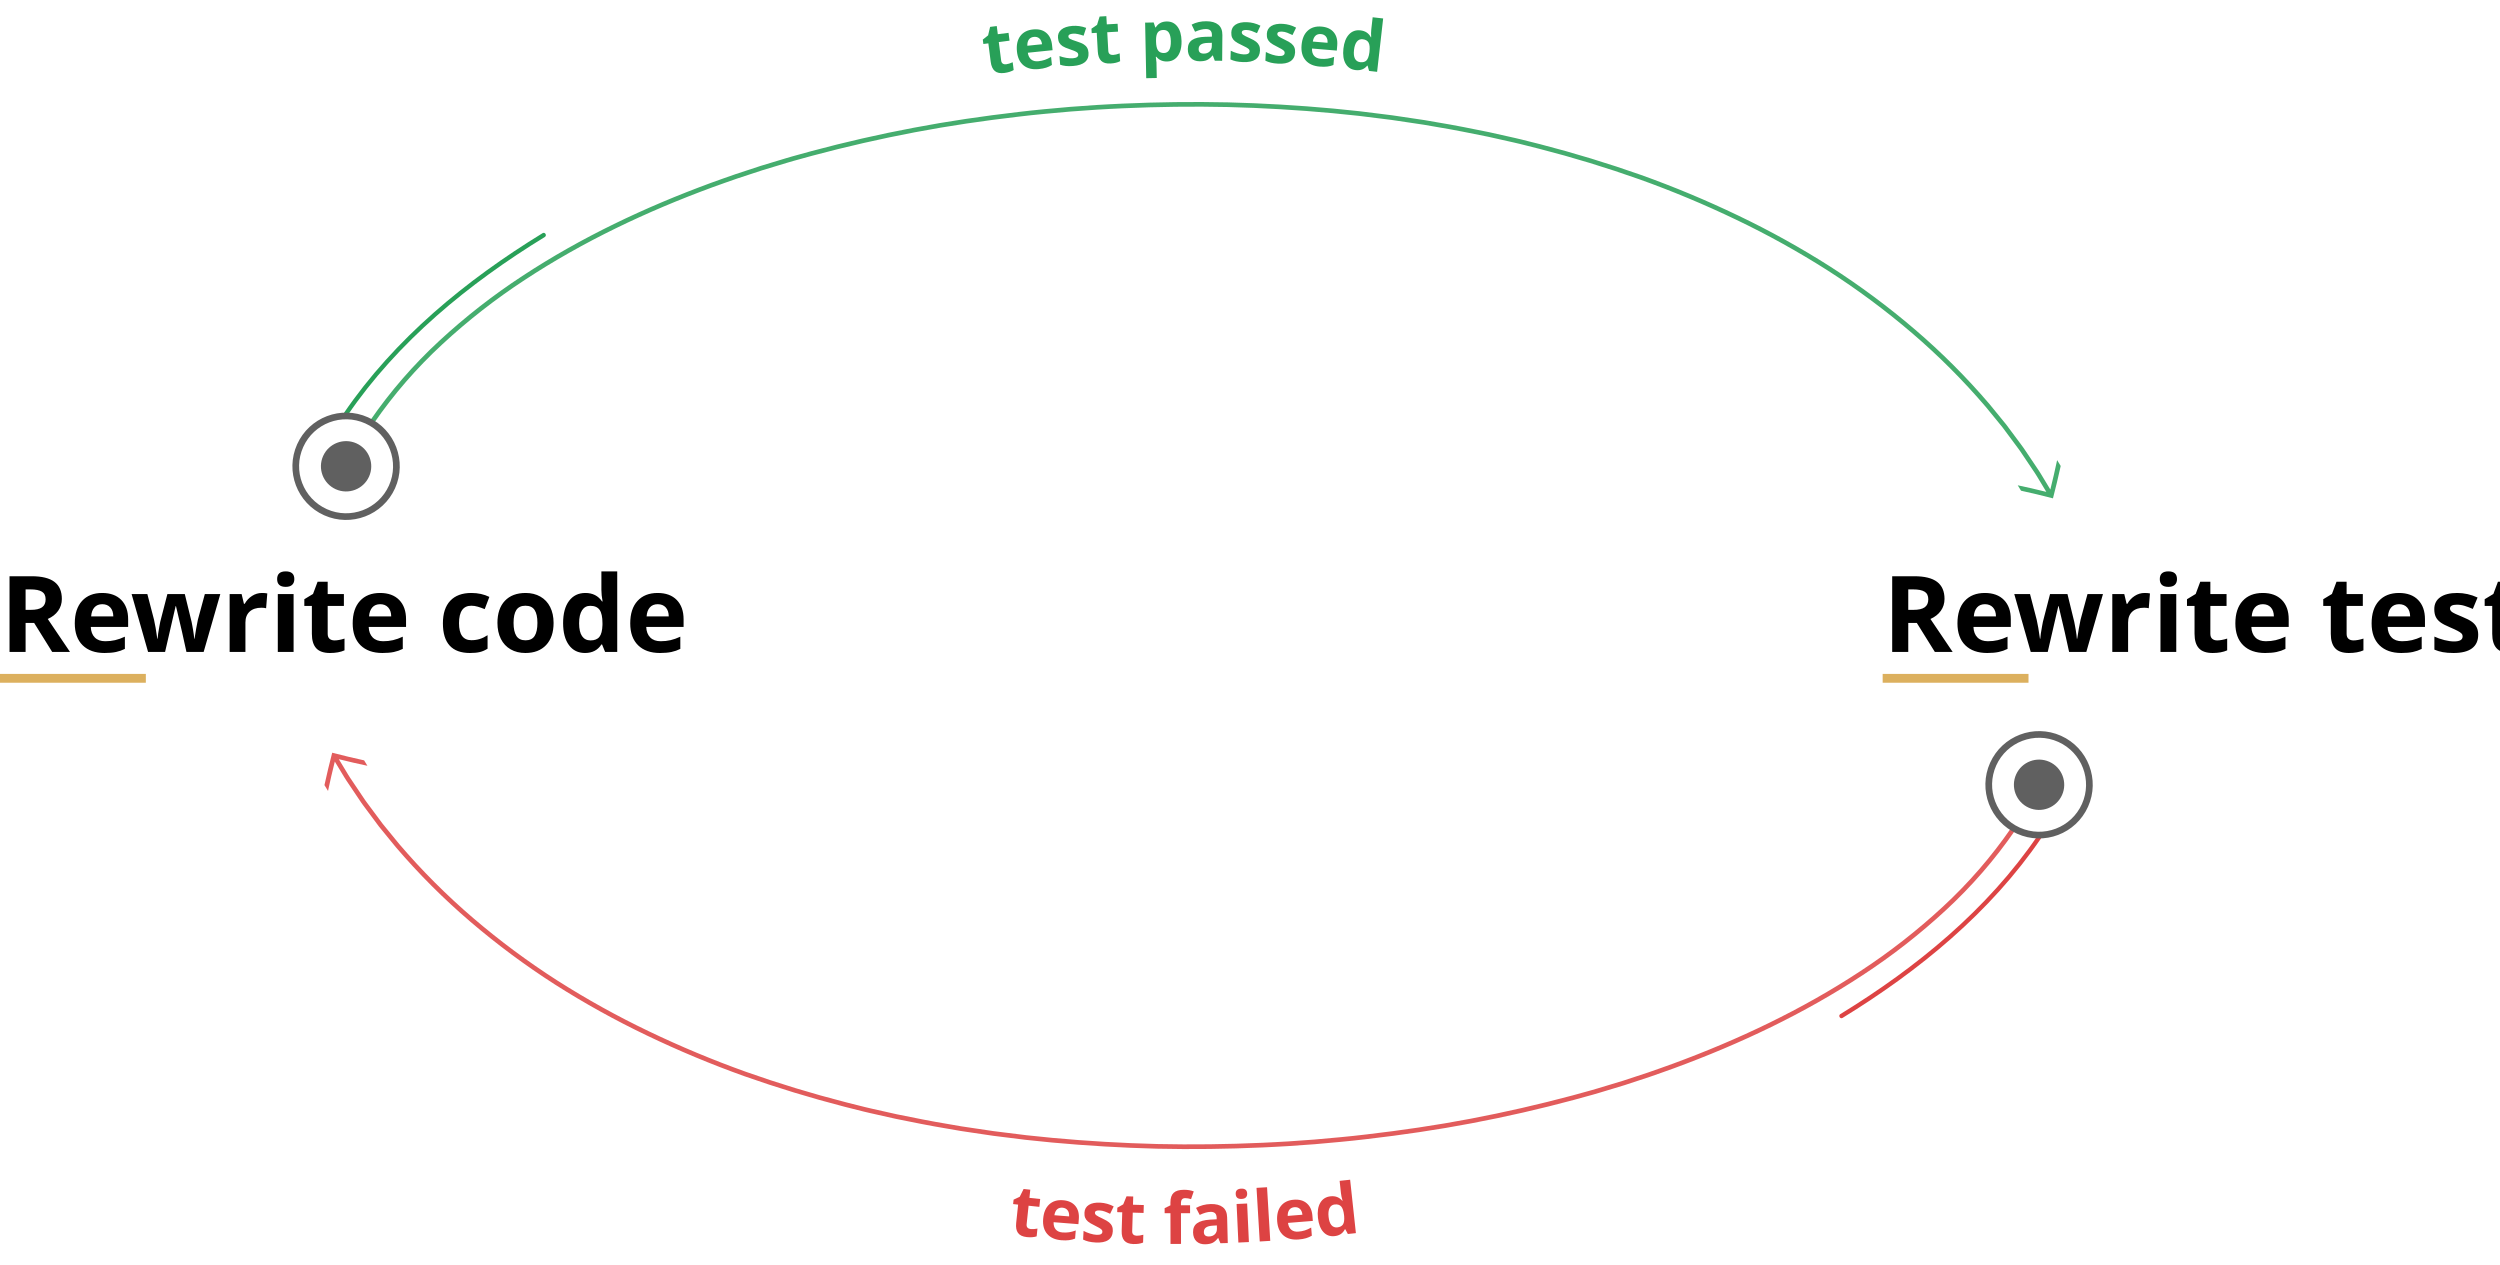
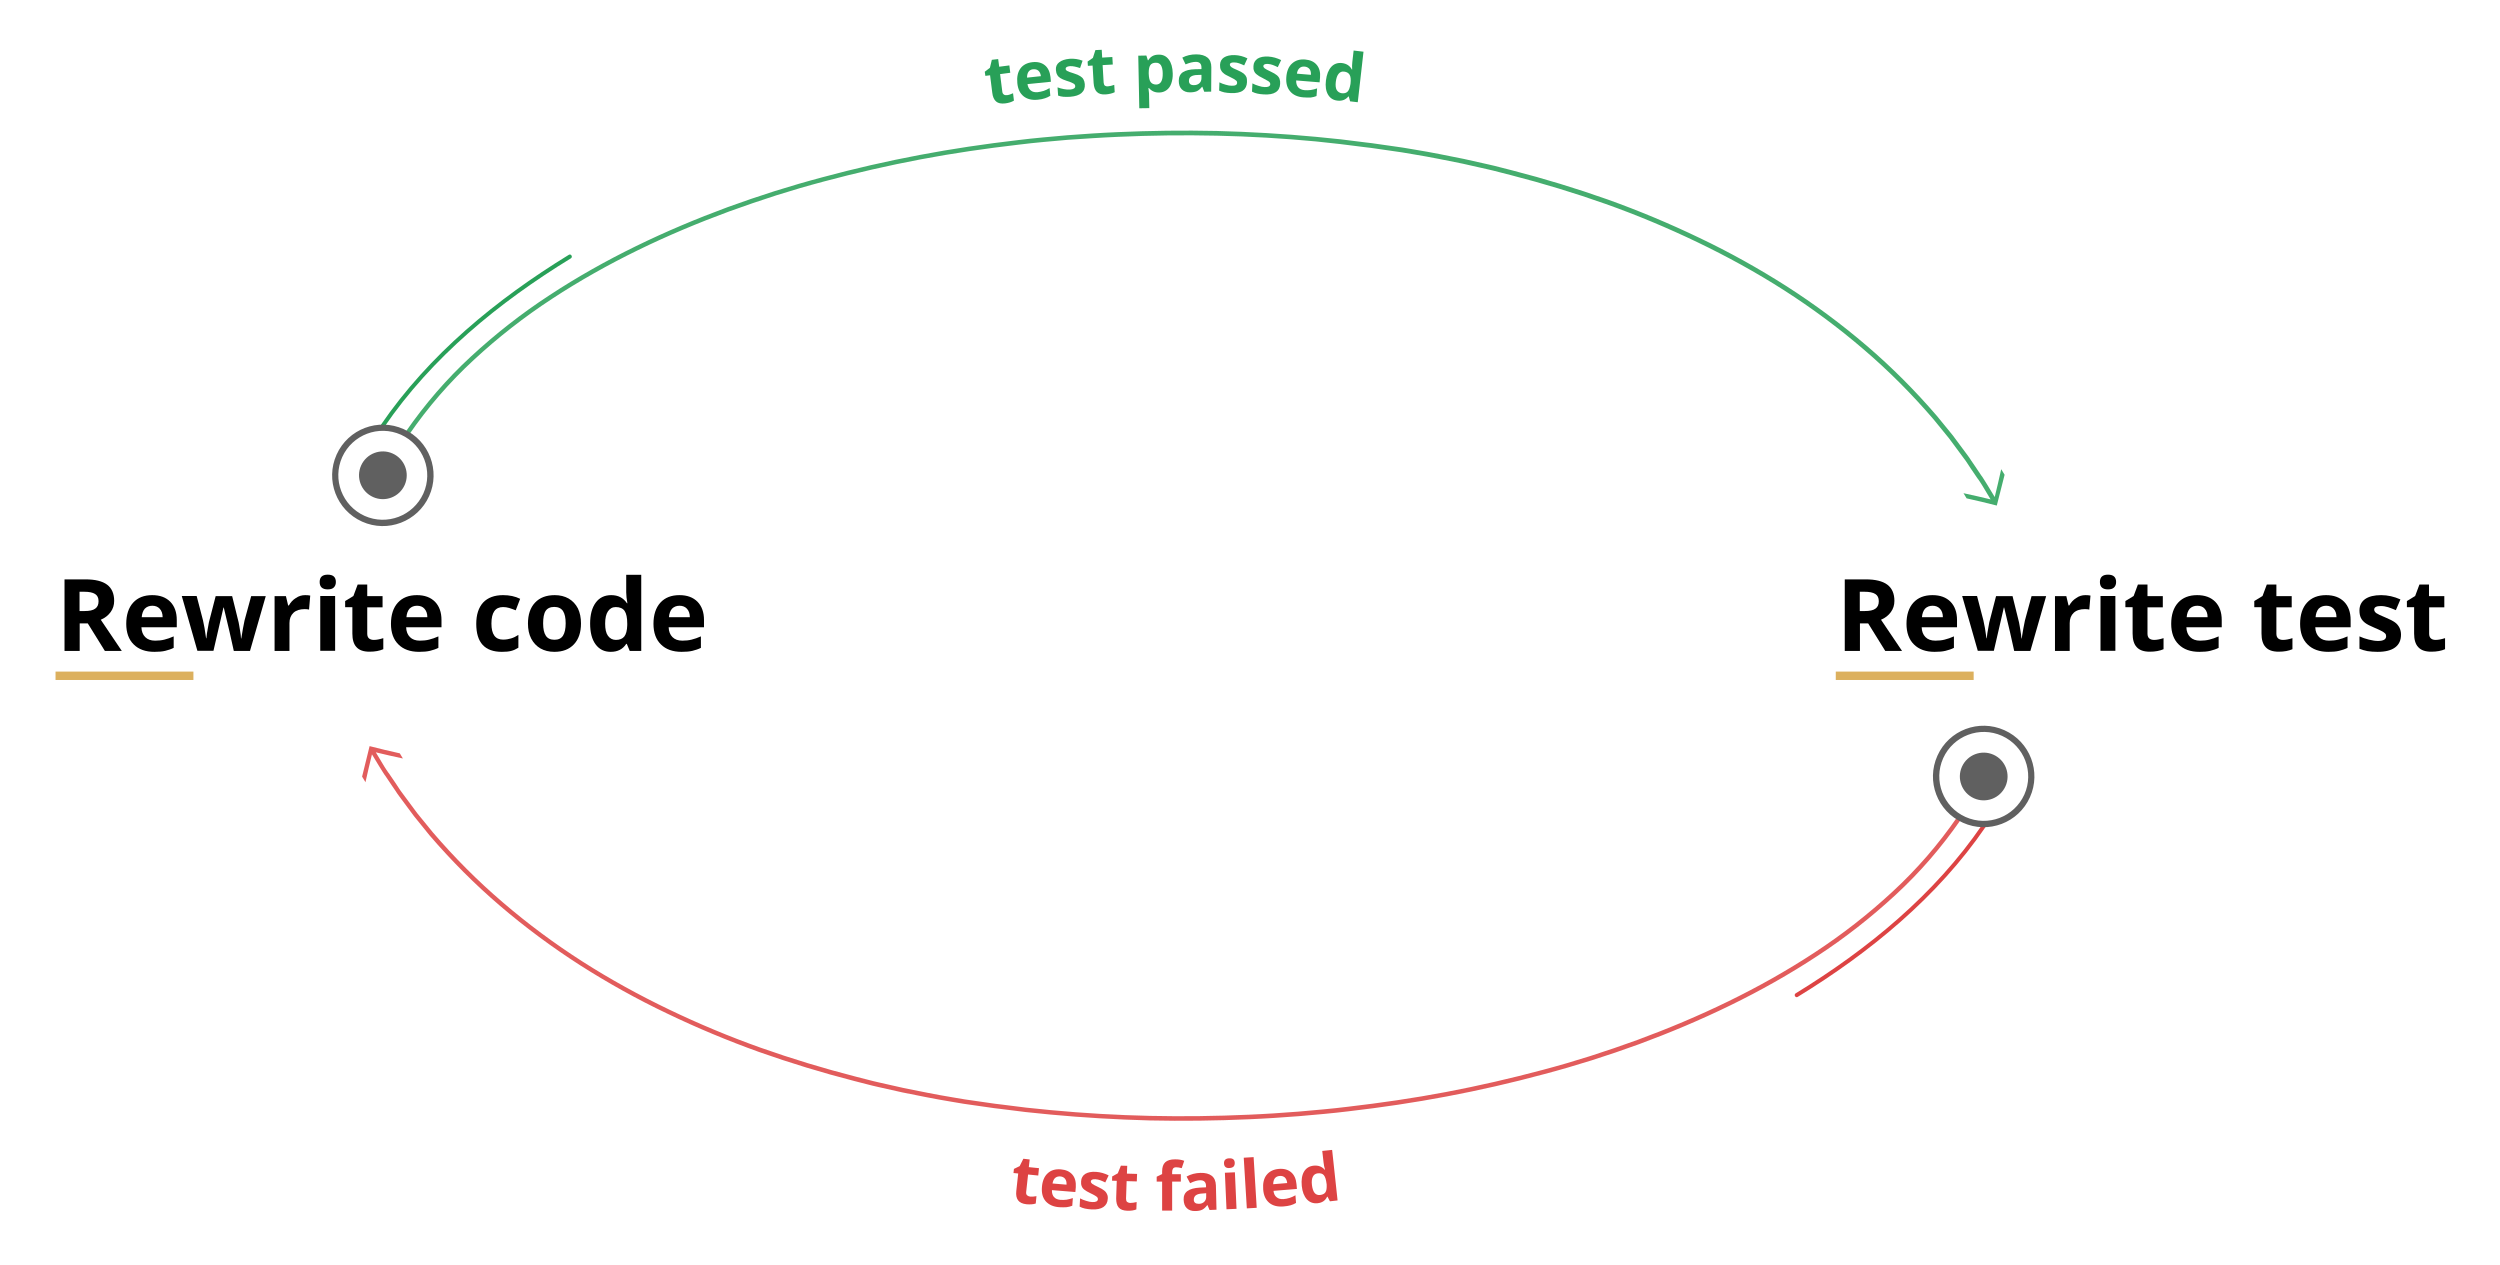
- <svg xmlns="http://www.w3.org/2000/svg" id="Слой_1" data-name="Слой 1" viewBox="0 0 1697.062 858.458">
-   <defs>
-     <style>.cls-1{font-size:72px;font-family:OpenSans-SemiBold, Open Sans;}.cls-1,.cls-8,.cls-9{font-weight:700;}.cls-2{fill:#dcb05e;}.cls-3{fill:#e25c5c;}.cls-4,.cls-9{fill:#dd4343;}.cls-5{fill:#606060;}.cls-6{fill:#45ad6e;}.cls-7,.cls-8{fill:#28a058;}.cls-8,.cls-9{font-size:48px;font-family:OpenSans-Bold, Open Sans;}</style>
-   </defs>
-   <text class="cls-1" transform="translate(1278 442.5679)">Rewrite test</text>
-   <rect class="cls-2" x="1278" y="457.463" width="99" height="6" />
-   <text class="cls-1" transform="translate(0 442.5679)">Rewrite code</text>
-   <rect class="cls-2" y="457.463" width="99" height="6" />
-   <path class="cls-3" d="M369.5,641.5q10.992,2.854,21.669,5.181c.75,1.227,1.47,2.473,2.245,3.685-6.406-1.335-12.849-2.843-19.407-4.474l5.108,8.454c.869,1.398,1.662,2.844,2.594,4.202l1.378,2.049.172.256,4.919,7.318,2.478,3.687c.825,1.229,1.636,2.469,2.543,3.641l10.603,14.259,11.249,13.757A456.25,456.25,0,0,0,465.257,753.742a517.06,517.06,0,0,0,57.053,42.366,586.959,586.959,0,0,0,62.181,34.498,688.844,688.844,0,0,0,65.648,27.424q33.549,11.904,68.082,20.755l8.632,2.172c2.88.712,5.746,1.486,8.649,2.102l17.371,3.9c11.634,2.349,23.264,4.732,34.981,6.648l8.772,1.52,8.806,1.312,8.806,1.311,4.404.648,4.417.553,17.671,2.197,17.716,1.808q35.464,3.282,71.097,4.173c23.741.544,47.497.206,71.218-.839,5.928-.319,11.862-.54,17.784-.939l17.765-1.262c11.826-1.045,23.657-2.061,35.444-3.498,23.583-2.748,47.096-6.168,70.421-10.618q34.987-6.653,69.415-15.863l8.582-2.367c2.857-.8,5.731-1.543,8.563-2.432l17.041-5.151,16.909-5.565c5.622-1.897,11.183-3.969,16.778-5.944,44.516-16.375,87.704-36.783,127.332-62.86a424.655,424.655,0,0,0,55.961-43.678A321.356,321.356,0,0,0,1509.187,692.61l2.627,1.78a324.52,324.52,0,0,1-46.892,54.042,427.803,427.803,0,0,1-56.379,44.007c-39.885,26.245-83.284,46.746-127.987,63.191-5.617,1.984-11.202,4.064-16.847,5.968l-16.976,5.587-17.106,5.171c-2.842.892-5.726,1.638-8.594,2.441l-8.613,2.375q-34.51,9.285-69.655,15.917c-23.402,4.464-46.989,7.895-70.646,10.652-11.823,1.441-23.691,2.461-35.553,3.509l-17.819,1.266c-5.941.4-11.893.622-17.839.942-23.794,1.048-47.622,1.387-71.436.841q-35.718-.908-71.321-4.186L840.375,904.3l-17.73-2.205-4.432-.555-4.419-.651L804.958,899.575l-8.836-1.317-8.803-1.525c-11.757-1.923-23.43-4.313-35.106-6.672L734.778,886.148c-2.914-.619-5.791-1.395-8.682-2.11l-8.665-2.18q-34.605-8.936-68.36-20.84a692.026,692.026,0,0,1-65.955-27.553,590.124,590.124,0,0,1-62.516-34.685A520.228,520.228,0,0,1,463.191,756.15a459.423,459.423,0,0,1-50.558-50.582l-11.332-13.86L390.616,677.342c-.914-1.18-1.731-2.43-2.563-3.668l-2.497-3.715-4.957-7.374-.174-.258-1.388-2.065c-.938-1.369-1.738-2.826-2.614-4.234l-5.148-8.52c-1.62,6.509-3.186,13.18-4.604,19.953-.837-1.309-1.618-2.653-2.43-3.978Q366.708,652.23,369.5,641.5Z" transform="translate(-144 -130.5366)" />
-   <path class="cls-4" d="M1527.205,697.743c-34.26,50.283-82.423,89.617-133.941,121.183-1.644,1.007-.138,3.603,1.514,2.59,51.972-31.844,100.461-71.542,135.018-122.259,1.09-1.6-1.508-3.102-2.59-1.514Z" transform="translate(-144 -130.5366)" />
-   <path class="cls-5" d="M1543.08,630.015a36.433,36.433,0,1,1-48.153,18.33A36.474,36.474,0,0,1,1543.08,630.015Zm-27.966,62.344a31.896,31.896,0,1,0-16.048-42.157A31.933,31.933,0,0,0,1515.114,692.359Z" transform="translate(-144 -130.5366)" />
-   <circle class="cls-5" cx="1528.169" cy="663.257" r="17.082" transform="translate(153.5511 1655.569) rotate(-65.84)" />
-   <path class="cls-6" d="M1537.6,468.827q-10.992-2.854-21.669-5.181c-.75-1.227-1.47-2.473-2.245-3.685,6.406,1.335,12.849,2.843,19.407,4.474l-5.108-8.454c-.869-1.398-1.662-2.844-2.594-4.202l-1.378-2.049-.172-.256-4.919-7.318-2.478-3.687c-.825-1.229-1.636-2.469-2.543-3.641l-10.603-14.259-11.249-13.757a456.25,456.25,0,0,0-50.206-50.227,517.05,517.05,0,0,0-57.053-42.366,586.959,586.959,0,0,0-62.181-34.498,688.846,688.846,0,0,0-65.648-27.424q-33.549-11.904-68.082-20.755l-8.632-2.172c-2.88-.712-5.746-1.486-8.649-2.102l-17.371-3.9c-11.634-2.349-23.264-4.732-34.981-6.648l-8.772-1.52-8.806-1.312-8.806-1.311-4.404-.648-4.417-.553-17.671-2.197-17.716-1.808q-35.464-3.282-71.097-4.173c-23.741-.544-47.497-.206-71.218.839-5.928.319-11.862.54-17.784.939l-17.765,1.262c-11.826,1.045-23.657,2.061-35.444,3.498-23.583,2.748-47.096,6.168-70.421,10.618q-34.987,6.653-69.415,15.863l-8.582,2.367c-2.857.8-5.731,1.543-8.563,2.432l-17.041,5.151-16.909,5.565c-5.622,1.897-11.183,3.969-16.778,5.944-44.516,16.375-87.704,36.783-127.332,62.86a424.638,424.638,0,0,0-55.961,43.678,321.355,321.355,0,0,0-46.43,53.502l-2.627-1.78a324.511,324.511,0,0,1,46.892-54.042,427.802,427.802,0,0,1,56.379-44.007c39.885-26.245,83.284-46.746,127.987-63.191,5.618-1.984,11.202-4.064,16.847-5.968l16.976-5.587,17.106-5.171c2.842-.892,5.726-1.638,8.594-2.441l8.613-2.375q34.51-9.285,69.655-15.917c23.402-4.464,46.989-7.895,70.646-10.652,11.823-1.441,23.691-2.461,35.553-3.509l17.819-1.266c5.941-.4,11.893-.622,17.839-.942,23.794-1.048,47.622-1.387,71.436-.841q35.718.908,71.321,4.186l17.773,1.814,17.73,2.205,4.432.555,4.419.651,8.836,1.315,8.836,1.317,8.803,1.525c11.757,1.923,23.43,4.313,35.106,6.672l17.436,3.914c2.914.619,5.791,1.395,8.682,2.11l8.665,2.18q34.604,8.936,68.36,20.84a692.02,692.02,0,0,1,65.955,27.553,590.123,590.123,0,0,1,62.516,34.685,520.231,520.231,0,0,1,57.409,42.631,459.428,459.428,0,0,1,50.558,50.582l11.332,13.86,10.684,14.367c.914,1.18,1.731,2.43,2.563,3.668l2.497,3.715,4.957,7.374.174.258,1.388,2.065c.938,1.369,1.738,2.826,2.614,4.234l5.148,8.52c1.62-6.509,3.186-13.18,4.604-19.953.837,1.309,1.618,2.653,2.43,3.978Q1540.392,458.097,1537.6,468.827Z" transform="translate(-144 -130.5366)" />
-   <path class="cls-7" d="M379.896,412.584c34.26-50.283,82.423-89.617,133.941-121.183,1.644-1.007.138-3.603-1.514-2.59-51.972,31.844-100.461,71.542-135.018,122.259-1.09,1.6,1.508,3.102,2.59,1.514Z" transform="translate(-144 -130.5366)" />
-   <path class="cls-5" d="M364.02,480.312a36.433,36.433,0,1,1,48.153-18.33A36.474,36.474,0,0,1,364.02,480.312Zm27.966-62.344a31.896,31.896,0,1,0,16.048,42.157A31.933,31.933,0,0,0,391.987,417.968Z" transform="translate(-144 -130.5366)" />
-   <circle class="cls-5" cx="378.932" cy="447.07" r="17.082" transform="translate(-328.0694 479.2939) rotate(-65.84)" />
-   <text class="cls-8" transform="translate(669.0596 50.68164) rotate(-7.24697)">t</text>
-   <text class="cls-8" transform="matrix(0.99474, -0.10242, 0.10242, 0.99474, 689.5146, 48.0332)">e</text>
-   <text class="cls-8" transform="translate(717.541 45.17383) rotate(-4.43971)">s</text>
-   <text class="cls-8" transform="matrix(0.99842, -0.05613, 0.05613, 0.99842, 741.1426, 43.35596)">t</text>
-   <text class="cls-8" transform="translate(761.8379 42.2251) rotate(-2.3076)"> </text>
-   <text class="cls-8" transform="matrix(0.9998, -0.01987, 0.01987, 0.9998, 774.1123, 41.63721)">p</text>
-   <text class="cls-8" transform="translate(804.2422 41.04395) rotate(0.48802)">a</text>
-   <text class="cls-8" transform="matrix(0.99942, 0.03403, -0.03403, 0.99942, 833.0293, 41.31836)">s</text>
-   <text class="cls-8" transform="translate(856.7012 42.12207) rotate(3.2864)">s</text>
-   <text class="cls-8" transform="matrix(0.99654, 0.08317, -0.08317, 0.99654, 880.3047, 43.44434)">e</text>
-   <text class="cls-8" transform="matrix(0.99362, 0.1128, -0.1128, 0.99362, 908.3242, 45.76172)">d</text>
-   <text class="cls-9" transform="matrix(0.99442, 0.10551, -0.10551, 0.99442, 684.4297, 837.9678)">t</text>
-   <text class="cls-9" transform="matrix(0.99683, 0.07956, -0.07956, 0.99683, 704.9394, 840.1953)">e</text>
-   <text class="cls-9" transform="matrix(0.99861, 0.05264, -0.05264, 0.99861, 732.9854, 842.4043)">s</text>
-   <text class="cls-9" transform="translate(756.6484 843.6357) rotate(1.71964)">t</text>
-   <text class="cls-9" transform="translate(777.333 844.2227) rotate(0.76885)"> </text>
-   <text class="cls-9" transform="translate(789.6602 844.4126) rotate(-0.10695)">f</text>
-   <text class="cls-9" transform="translate(808.0586 844.4394) rotate(-1.43288)">a</text>
-   <text class="cls-9" transform="translate(836.8926 843.6445) rotate(-2.63429)">i</text>
-   <text class="cls-9" transform="translate(851.3945 842.978) rotate(-3.4316)">l</text>
-   <text class="cls-9" transform="translate(865.8721 842.1812) rotate(-4.59507)">e</text>
-   <text class="cls-9" transform="translate(893.9141 839.9434) rotate(-6.16788)">d</text>
+ <svg xmlns="http://www.w3.org/2000/svg" version="1.1" id="Слой_1" x="0px" y="0px" viewBox="0 0 1697.1 858.5" style="enable-background:new 0 0 1697.1 858.5;" xml:space="preserve">
+   <style type="text/css">
+ 	.st0{enable-background:new    ;}
+ 	.st1{fill:#DCB05E;}
+ 	.st2{fill:#E25C5C;}
+ 	.st3{fill:#DD4343;}
+ 	.st4{fill:#606060;}
+ 	.st5{fill:#45AD6E;}
+ 	.st6{fill:#28A058;}
+ </style>
+   <g class="st0">
+     <path d="M1262.6,423.2v18.7h-10.3v-48.6h14.2c6.6,0,11.5,1.2,14.7,3.6c3.2,2.4,4.8,6.1,4.8,11c0,2.9-0.8,5.4-2.4,7.6   c-1.6,2.2-3.8,4-6.7,5.2c7.3,10.9,12.1,18,14.3,21.2h-11.4l-11.6-18.7H1262.6z M1262.6,414.8h3.3c3.3,0,5.7-0.5,7.2-1.6   c1.6-1.1,2.3-2.8,2.3-5.1c0-2.3-0.8-3.9-2.4-4.9c-1.6-1-4-1.5-7.4-1.5h-3.1V414.8z" />
+     <path d="M1313.3,442.5c-6,0-10.7-1.7-14-5c-3.4-3.3-5.1-8-5.1-14c0-6.2,1.6-11,4.7-14.4c3.1-3.4,7.4-5.1,12.9-5.1   c5.3,0,9.3,1.5,12.3,4.5c2.9,3,4.4,7.1,4.4,12.4v4.9h-24c0.1,2.9,1,5.1,2.6,6.7c1.6,1.6,3.8,2.4,6.7,2.4c2.2,0,4.4-0.2,6.3-0.7   c2-0.5,4.1-1.2,6.3-2.2v7.8c-1.8,0.9-3.7,1.5-5.7,2C1318.7,442.3,1316.2,442.5,1313.3,442.5z M1311.9,411.2c-2.1,0-3.8,0.7-5.1,2   c-1.2,1.4-1.9,3.3-2.1,5.8h14.2c0-2.5-0.7-4.4-2-5.8C1315.7,411.9,1314,411.2,1311.9,411.2z" />
+     <path d="M1367.3,441.8l-2.9-13l-3.9-16.4h-0.2l-6.8,29.4h-10.9l-10.6-37.2h10.1l4.3,16.5c0.7,2.9,1.4,7,2.1,12.2h0.2   c0.1-1.7,0.5-4.4,1.2-8l0.5-2.8l4.6-17.8h11.2l4.4,17.8c0.1,0.5,0.2,1.2,0.4,2.2c0.2,1,0.4,2,0.5,3c0.2,1.1,0.3,2.1,0.5,3.2   c0.1,1,0.2,1.9,0.2,2.5h0.2c0.2-1.6,0.6-3.8,1.1-6.6c0.5-2.8,0.9-4.7,1.1-5.6l4.5-16.5h9.9l-10.7,37.2H1367.3z" />
+     <path d="M1415.7,404c1.4,0,2.5,0.1,3.4,0.3l-0.8,9.5c-0.8-0.2-1.8-0.3-3-0.3c-3.2,0-5.8,0.8-7.6,2.5c-1.8,1.7-2.7,4-2.7,7v18.9   H1395v-37.2h7.7l1.5,6.3h0.5c1.2-2.1,2.7-3.8,4.7-5C1411.3,404.6,1413.4,404,1415.7,404z" />
+     <path d="M1425.5,395.1c0-3.3,1.8-5,5.5-5s5.5,1.7,5.5,5c0,1.6-0.5,2.8-1.4,3.7c-0.9,0.9-2.3,1.3-4.1,1.3   C1427.3,400.1,1425.5,398.4,1425.5,395.1z M1436,441.8h-10.1v-37.2h10.1V441.8z" />
+     <path d="M1462.3,434.4c1.8,0,3.9-0.4,6.4-1.2v7.5c-2.5,1.1-5.6,1.7-9.3,1.7c-4.1,0-7-1-8.9-3.1c-1.9-2-2.8-5.1-2.8-9.2v-17.9h-4.9   V408l5.6-3.4l2.9-7.8h6.5v7.9h10.4v7.6h-10.4v17.9c0,1.4,0.4,2.5,1.2,3.2C1459.9,434.1,1461,434.4,1462.3,434.4z" />
+     <path d="M1493,442.5c-6,0-10.7-1.7-14-5c-3.4-3.3-5.1-8-5.1-14c0-6.2,1.6-11,4.7-14.4c3.1-3.4,7.4-5.1,12.9-5.1   c5.3,0,9.3,1.5,12.3,4.5c2.9,3,4.4,7.1,4.4,12.4v4.9h-24c0.1,2.9,1,5.1,2.6,6.7c1.6,1.6,3.8,2.4,6.7,2.4c2.2,0,4.4-0.2,6.3-0.7   c2-0.5,4.1-1.2,6.3-2.2v7.8c-1.8,0.9-3.7,1.5-5.7,2C1498.4,442.3,1496,442.5,1493,442.5z M1491.6,411.2c-2.1,0-3.8,0.7-5.1,2   c-1.2,1.4-1.9,3.3-2.1,5.8h14.2c0-2.5-0.7-4.4-2-5.8C1495.5,411.9,1493.8,411.2,1491.6,411.2z" />
+     <path d="M1549.8,434.4c1.8,0,3.9-0.4,6.4-1.2v7.5c-2.5,1.1-5.6,1.7-9.3,1.7c-4.1,0-7-1-8.9-3.1c-1.9-2-2.8-5.1-2.8-9.2v-17.9h-4.9   V408l5.6-3.4l2.9-7.8h6.5v7.9h10.4v7.6h-10.4v17.9c0,1.4,0.4,2.5,1.2,3.2C1547.4,434.1,1548.5,434.4,1549.8,434.4z" />
+     <path d="M1580.5,442.5c-6,0-10.7-1.7-14-5c-3.4-3.3-5.1-8-5.1-14c0-6.2,1.6-11,4.7-14.4c3.1-3.4,7.4-5.1,12.9-5.1   c5.3,0,9.3,1.5,12.3,4.5c2.9,3,4.4,7.1,4.4,12.4v4.9h-24c0.1,2.9,1,5.1,2.6,6.7c1.6,1.6,3.8,2.4,6.7,2.4c2.2,0,4.4-0.2,6.3-0.7   c2-0.5,4.1-1.2,6.3-2.2v7.8c-1.8,0.9-3.7,1.5-5.7,2C1585.9,442.3,1583.4,442.5,1580.5,442.5z M1579.1,411.2c-2.1,0-3.8,0.7-5.1,2   c-1.2,1.4-1.9,3.3-2.1,5.8h14.2c0-2.5-0.7-4.4-2-5.8C1582.9,411.9,1581.2,411.2,1579.1,411.2z" />
+     <path d="M1629.9,430.8c0,3.8-1.3,6.7-4,8.7s-6.6,3-11.9,3c-2.7,0-5-0.2-6.9-0.5c-1.9-0.4-3.7-0.9-5.4-1.6V432   c1.9,0.9,4,1.6,6.4,2.2s4.4,0.9,6.2,0.9c3.7,0,5.5-1.1,5.5-3.2c0-0.8-0.2-1.4-0.7-1.9c-0.5-0.5-1.3-1.1-2.5-1.7   c-1.2-0.6-2.8-1.4-4.8-2.2c-2.9-1.2-5-2.3-6.3-3.3c-1.3-1-2.3-2.2-2.9-3.5c-0.6-1.3-0.9-2.9-0.9-4.9c0-3.3,1.3-5.9,3.8-7.7   c2.6-1.8,6.2-2.7,10.9-2.7c4.5,0,8.8,1,13.1,2.9l-3.1,7.3c-1.9-0.8-3.6-1.5-5.2-2c-1.6-0.5-3.3-0.8-5-0.8c-3,0-4.5,0.8-4.5,2.4   c0,0.9,0.5,1.7,1.4,2.4c1,0.7,3.1,1.7,6.3,3c2.9,1.2,5,2.3,6.4,3.3c1.4,1,2.3,2.2,3,3.5C1629.5,427.4,1629.9,429,1629.9,430.8z" />
+     <path d="M1653.4,434.4c1.8,0,3.9-0.4,6.4-1.2v7.5c-2.5,1.1-5.6,1.7-9.3,1.7c-4.1,0-7-1-8.9-3.1c-1.9-2-2.8-5.1-2.8-9.2v-17.9h-4.9   V408l5.6-3.4l2.9-7.8h6.5v7.9h10.4v7.6H1649v17.9c0,1.4,0.4,2.5,1.2,3.2C1651,434.1,1652.1,434.4,1653.4,434.4z" />
+   </g>
+   <rect x="1246.2" y="455.9" class="st1" width="93.6" height="5.7" />
+   <g class="st0">
+     <path d="M54.1,423.2v18.7H43.8v-48.6H58c6.6,0,11.5,1.2,14.7,3.6s4.8,6.1,4.8,11c0,2.9-0.8,5.4-2.4,7.6c-1.6,2.2-3.8,4-6.7,5.2   c7.3,10.9,12.1,18,14.3,21.2H71.2l-11.6-18.7H54.1z M54.1,414.8h3.3c3.3,0,5.7-0.5,7.2-1.6c1.6-1.1,2.3-2.8,2.3-5.1   c0-2.3-0.8-3.9-2.4-4.9c-1.6-1-4-1.5-7.4-1.5h-3.1V414.8z" />
+     <path d="M104.8,442.5c-6,0-10.7-1.7-14-5c-3.4-3.3-5.1-8-5.1-14c0-6.2,1.6-11,4.7-14.4c3.1-3.4,7.4-5.1,12.9-5.1   c5.3,0,9.3,1.5,12.3,4.5c2.9,3,4.4,7.1,4.4,12.4v4.9H96c0.1,2.9,1,5.1,2.6,6.7c1.6,1.6,3.8,2.4,6.7,2.4c2.2,0,4.4-0.2,6.3-0.7   c2-0.5,4.1-1.2,6.3-2.2v7.8c-1.8,0.9-3.7,1.5-5.7,2C110.2,442.3,107.7,442.5,104.8,442.5z M103.4,411.2c-2.1,0-3.8,0.7-5.1,2   c-1.2,1.4-1.9,3.3-2.1,5.8h14.2c0-2.5-0.7-4.4-2-5.8C107.2,411.9,105.5,411.2,103.4,411.2z" />
+     <path d="M158.7,441.8l-2.9-13l-3.9-16.4h-0.2l-6.8,29.4h-10.9l-10.6-37.2h10.1l4.3,16.5c0.7,2.9,1.4,7,2.1,12.2h0.2   c0.1-1.7,0.5-4.4,1.2-8l0.5-2.8l4.6-17.8h11.2l4.4,17.8c0.1,0.5,0.2,1.2,0.4,2.2c0.2,1,0.4,2,0.5,3c0.2,1.1,0.3,2.1,0.5,3.2   c0.1,1,0.2,1.9,0.2,2.5h0.2c0.2-1.6,0.6-3.8,1.1-6.6c0.5-2.8,0.9-4.7,1.1-5.6l4.5-16.5h9.9l-10.7,37.2H158.7z" />
+     <path d="M207.2,404c1.4,0,2.5,0.1,3.4,0.3l-0.8,9.5c-0.8-0.2-1.8-0.3-3-0.3c-3.2,0-5.8,0.8-7.6,2.5c-1.8,1.7-2.7,4-2.7,7v18.9   h-10.1v-37.2h7.7l1.5,6.3h0.5c1.2-2.1,2.7-3.8,4.7-5C202.8,404.6,204.9,404,207.2,404z" />
+     <path d="M217,395.1c0-3.3,1.8-5,5.5-5c3.7,0,5.5,1.7,5.5,5c0,1.6-0.5,2.8-1.4,3.7c-0.9,0.9-2.3,1.3-4.1,1.3   C218.8,400.1,217,398.4,217,395.1z M227.5,441.8h-10.1v-37.2h10.1V441.8z" />
+     <path d="M253.8,434.4c1.8,0,3.9-0.4,6.4-1.2v7.5c-2.5,1.1-5.6,1.7-9.3,1.7c-4.1,0-7-1-8.9-3.1c-1.9-2-2.8-5.1-2.8-9.2v-17.9h-4.9   V408l5.6-3.4l2.9-7.8h6.5v7.9h10.4v7.6h-10.4v17.9c0,1.4,0.4,2.5,1.2,3.2C251.4,434.1,252.5,434.4,253.8,434.4z" />
+     <path d="M284.5,442.5c-6,0-10.7-1.7-14-5c-3.4-3.3-5.1-8-5.1-14c0-6.2,1.6-11,4.7-14.4c3.1-3.4,7.4-5.1,12.9-5.1   c5.3,0,9.3,1.5,12.3,4.5c2.9,3,4.4,7.1,4.4,12.4v4.9h-24c0.1,2.9,1,5.1,2.6,6.7c1.6,1.6,3.8,2.4,6.7,2.4c2.2,0,4.4-0.2,6.3-0.7   c2-0.5,4.1-1.2,6.3-2.2v7.8c-1.8,0.9-3.7,1.5-5.7,2C289.9,442.3,287.4,442.5,284.5,442.5z M283.1,411.2c-2.1,0-3.8,0.7-5.1,2   c-1.2,1.4-1.9,3.3-2.1,5.8h14.2c0-2.5-0.7-4.4-2-5.8C287,411.9,285.3,411.2,283.1,411.2z" />
+     <path d="M340.7,442.5c-11.6,0-17.4-6.3-17.4-19c0-6.3,1.6-11.1,4.7-14.5c3.1-3.3,7.7-5,13.5-5c4.3,0,8.2,0.8,11.6,2.5l-3,7.8   c-1.6-0.6-3.1-1.2-4.5-1.6c-1.4-0.4-2.7-0.6-4.1-0.6c-5.3,0-7.9,3.7-7.9,11.2c0,7.3,2.6,10.9,7.9,10.9c1.9,0,3.8-0.3,5.4-0.8   c1.7-0.5,3.3-1.3,5-2.4v8.7c-1.6,1-3.3,1.8-5,2.2C345.4,442.3,343.3,442.5,340.7,442.5z" />
+     <path d="M394.4,423.2c0,6.1-1.6,10.8-4.8,14.2c-3.2,3.4-7.6,5.1-13.3,5.1c-3.6,0-6.7-0.8-9.4-2.3c-2.7-1.6-4.8-3.8-6.3-6.7   c-1.5-2.9-2.2-6.3-2.2-10.2c0-6.1,1.6-10.8,4.8-14.2c3.2-3.4,7.6-5.1,13.4-5.1c3.6,0,6.7,0.8,9.4,2.3c2.7,1.6,4.8,3.8,6.3,6.7   C393.7,415.9,394.4,419.3,394.4,423.2z M368.7,423.2c0,3.7,0.6,6.5,1.8,8.3c1.2,1.9,3.2,2.8,5.9,2.8c2.7,0,4.6-0.9,5.8-2.8   c1.2-1.9,1.8-4.7,1.8-8.4c0-3.7-0.6-6.4-1.8-8.3c-1.2-1.8-3.2-2.8-5.9-2.8c-2.7,0-4.7,0.9-5.9,2.7S368.7,419.5,368.7,423.2z" />
+     <path d="M414.6,442.5c-4.4,0-7.8-1.7-10.3-5.1c-2.5-3.4-3.7-8.1-3.7-14.1c0-6.1,1.3-10.8,3.8-14.2c2.5-3.4,6-5.1,10.5-5.1   c4.7,0,8.2,1.8,10.7,5.5h0.3c-0.5-2.8-0.8-5.2-0.8-7.4v-11.9h10.2v51.7h-7.8l-2-4.8h-0.4C422.8,440.7,419.3,442.5,414.6,442.5z    M418.1,434.4c2.6,0,4.5-0.8,5.7-2.3s1.9-4.1,2-7.7v-1.1c0-4-0.6-6.8-1.8-8.6c-1.2-1.7-3.2-2.6-6-2.6c-2.3,0-4,1-5.3,2.9   c-1.3,1.9-1.9,4.7-1.9,8.4s0.6,6.4,1.9,8.2S415.8,434.4,418.1,434.4z" />
+     <path d="M462.7,442.5c-6,0-10.7-1.7-14-5c-3.4-3.3-5.1-8-5.1-14c0-6.2,1.6-11,4.7-14.4c3.1-3.4,7.4-5.1,12.9-5.1   c5.3,0,9.3,1.5,12.3,4.5c2.9,3,4.4,7.1,4.4,12.4v4.9h-24c0.1,2.9,1,5.1,2.6,6.7c1.6,1.6,3.8,2.4,6.7,2.4c2.2,0,4.4-0.2,6.3-0.7   c2-0.5,4.1-1.2,6.3-2.2v7.8c-1.8,0.9-3.7,1.5-5.7,2C468.1,442.3,465.6,442.5,462.7,442.5z M461.3,411.2c-2.1,0-3.8,0.7-5.1,2   c-1.2,1.4-1.9,3.3-2.1,5.8h14.2c0-2.5-0.7-4.4-2-5.8C465.1,411.9,463.4,411.2,461.3,411.2z" />
+   </g>
+   <rect x="37.7" y="455.9" class="st1" width="93.6" height="5.7" />
+   <path class="st2" d="M250.9,506.5c6.9,1.8,13.8,3.4,20.5,4.9c0.7,1.2,1.4,2.3,2.1,3.5c-6.1-1.3-12.2-2.7-18.4-4.2l4.8,8  c0.8,1.3,1.6,2.7,2.5,4l1.3,1.9l0.2,0.2l4.7,6.9l2.3,3.5c0.8,1.2,1.5,2.3,2.4,3.4l10,13.5l10.6,13c14.6,17,30.4,32.9,47.5,47.5  c17,14.6,35.1,28,54,40.1c18.9,12.1,38.6,22.9,58.8,32.6c20.2,9.7,41,18.4,62.1,25.9c21.2,7.5,42.6,14,64.4,19.6l8.2,2.1  c2.7,0.7,5.4,1.4,8.2,2l16.4,3.7c11,2.2,22,4.5,33.1,6.3l8.3,1.4l8.3,1.2l8.3,1.2l4.2,0.6l4.2,0.5l16.7,2.1l16.8,1.7  c22.4,2.1,44.8,3.4,67.2,3.9c22.5,0.5,44.9,0.2,67.3-0.8c5.6-0.3,11.2-0.5,16.8-0.9l16.8-1.2c11.2-1,22.4-1.9,33.5-3.3  c22.3-2.6,44.5-5.8,66.6-10c22.1-4.2,43.9-9.2,65.6-15l8.1-2.2c2.7-0.8,5.4-1.5,8.1-2.3l16.1-4.9l16-5.3c5.3-1.8,10.6-3.8,15.9-5.6  c42.1-15.5,82.9-34.8,120.4-59.4c18.8-12.3,36.5-26.1,52.9-41.3c16.5-15.2,31.2-32.2,43.9-50.6l2.5,1.7  c-12.9,18.6-27.7,35.8-44.3,51.1c-16.6,15.3-34.4,29.3-53.3,41.6c-37.7,24.8-78.8,44.2-121,59.8c-5.3,1.9-10.6,3.8-15.9,5.6  l-16.1,5.3l-16.2,4.9c-2.7,0.8-5.4,1.5-8.1,2.3l-8.1,2.2c-21.8,5.9-43.7,10.9-65.9,15.1c-22.1,4.2-44.4,7.5-66.8,10.1  c-11.2,1.4-22.4,2.3-33.6,3.3l-16.9,1.2c-5.6,0.4-11.2,0.6-16.9,0.9c-22.5,1-45,1.3-67.6,0.8c-22.5-0.6-45-1.9-67.4-4l-16.8-1.7  l-16.8-2.1l-4.2-0.5l-4.2-0.6l-8.4-1.2l-8.4-1.2l-8.3-1.4c-11.1-1.8-22.2-4.1-33.2-6.3l-16.5-3.7c-2.8-0.6-5.5-1.3-8.2-2l-8.2-2.1  c-21.8-5.6-43.4-12.2-64.6-19.7c-21.2-7.6-42-16.3-62.4-26.1c-20.4-9.7-40.1-20.7-59.1-32.8c-19-12.2-37.1-25.6-54.3-40.3  c-17.2-14.7-33.1-30.7-47.8-47.8L281,554l-10.1-13.6c-0.9-1.1-1.6-2.3-2.4-3.5l-2.4-3.5l-4.7-7l-0.2-0.2l-1.3-2  c-0.9-1.3-1.6-2.7-2.5-4l-4.9-8.1c-1.5,6.2-3,12.5-4.4,18.9c-0.8-1.2-1.5-2.5-2.3-3.8C247.5,520.2,249.2,513.3,250.9,506.5z" />
+   <path class="st3" d="M1345.7,559.7c-32.4,47.5-77.9,84.7-126.7,114.6c-1.6,1-0.1,3.4,1.4,2.4c49.1-30.1,95-67.7,127.7-115.6  C1349.2,559.6,1346.7,558.2,1345.7,559.7L1345.7,559.7z" />
+   <path class="st4" d="M1360.7,495.7c17.4,7.8,25.1,28.2,17.3,45.5c-7.8,17.4-28.2,25.1-45.5,17.3c-17.4-7.8-25.1-28.2-17.3-45.5  c0,0,0,0,0,0C1323,495.6,1343.3,487.9,1360.7,495.7z M1334.3,554.6c15.2,6.8,33,0,39.9-15.2c6.8-15.2,0-33-15.2-39.9  c-15.2-6.8-33,0-39.9,15.2c0,0,0,0,0,0C1312.3,529.9,1319.1,547.8,1334.3,554.6z" />
+   <ellipse transform="matrix(0.4093 -0.9124 0.9124 0.4093 314.5366 1540.011)" class="st4" cx="1346.6" cy="527.1" rx="16.2" ry="16.2" />
+   <path class="st5" d="M1355.5,343.2c-6.9-1.8-13.8-3.4-20.5-4.9c-0.7-1.2-1.4-2.3-2.1-3.5c6.1,1.3,12.2,2.7,18.4,4.2l-4.8-8  c-0.8-1.3-1.6-2.7-2.5-4l-1.3-1.9l-0.2-0.2l-4.7-6.9l-2.3-3.5c-0.8-1.2-1.5-2.3-2.4-3.4l-10-13.5l-10.6-13  c-14.6-17-30.4-32.9-47.5-47.5c-17-14.6-35.1-28-54-40.1c-18.9-12.1-38.6-22.9-58.8-32.6c-20.2-9.7-41-18.4-62.1-25.9  c-21.2-7.5-42.6-14-64.4-19.6l-8.2-2.1c-2.7-0.7-5.4-1.4-8.2-2l-16.4-3.7c-11-2.2-22-4.5-33.1-6.3l-8.3-1.4l-8.3-1.2l-8.3-1.2  l-4.2-0.6l-4.2-0.5l-16.7-2.1L893.2,96c-22.4-2.1-44.8-3.4-67.2-3.9c-22.4-0.5-44.9-0.2-67.3,0.8c-5.6,0.3-11.2,0.5-16.8,0.9  L725,94.9c-11.2,1-22.4,1.9-33.5,3.3c-22.3,2.6-44.5,5.8-66.6,10c-22.1,4.2-43.9,9.2-65.6,15l-8.1,2.2c-2.7,0.8-5.4,1.5-8.1,2.3  l-16.1,4.9l-16,5.3c-5.3,1.8-10.6,3.8-15.9,5.6c-42.1,15.5-82.9,34.8-120.4,59.4c-18.8,12.3-36.5,26.1-52.9,41.3  c-16.5,15.2-31.2,32.2-43.9,50.6l-2.5-1.7c12.9-18.6,27.7-35.8,44.3-51.1c16.6-15.3,34.4-29.3,53.3-41.6  c37.7-24.8,78.8-44.2,121-59.8c5.3-1.9,10.6-3.8,15.9-5.6l16.1-5.3l16.2-4.9c2.7-0.8,5.4-1.5,8.1-2.3l8.1-2.2  c21.8-5.9,43.7-10.9,65.9-15.1c22.1-4.2,44.4-7.5,66.8-10.1c11.2-1.4,22.4-2.3,33.6-3.3l16.9-1.2c5.6-0.4,11.2-0.6,16.9-0.9  c22.5-1,45-1.3,67.6-0.8c22.5,0.6,45,1.9,67.4,4l16.8,1.7l16.8,2.1l4.2,0.5l4.2,0.6l8.4,1.2l8.4,1.2l8.3,1.4  c11.1,1.8,22.2,4.1,33.2,6.3l16.5,3.7c2.8,0.6,5.5,1.3,8.2,2l8.2,2.1c21.8,5.6,43.4,12.2,64.6,19.7c21.2,7.6,42,16.3,62.4,26.1  c20.4,9.7,40.1,20.7,59.1,32.8c19,12.2,37.1,25.6,54.3,40.3c17.2,14.7,33.1,30.7,47.8,47.8l10.7,13.1l10.1,13.6  c0.9,1.1,1.6,2.3,2.4,3.5l2.4,3.5l4.7,7l0.2,0.2l1.3,2c0.9,1.3,1.6,2.7,2.5,4l4.9,8.1c1.5-6.2,3-12.5,4.4-18.9  c0.8,1.2,1.5,2.5,2.3,3.8C1358.9,329.5,1357.3,336.5,1355.5,343.2z" />
+   <path class="st6" d="M260.8,290c32.4-47.5,77.9-84.7,126.7-114.6c1.6-1,0.1-3.4-1.4-2.4c-49.1,30.1-95,67.7-127.7,115.6  C257.3,290.1,259.7,291.6,260.8,290z" />
+   <path class="st4" d="M245.8,354.1c-17.4-7.8-25.1-28.2-17.3-45.5c7.8-17.4,28.2-25.1,45.5-17.3c17.4,7.8,25.1,28.2,17.3,45.5  c0,0,0,0,0,0C283.5,354.1,263.1,361.9,245.8,354.1z M272.2,295.1c-15.2-6.8-33,0-39.9,15.2c-6.8,15.2,0,33,15.2,39.9  c15.2,6.8,33,0,39.9-15.2c0,0,0,0,0,0C294.2,319.8,287.4,302,272.2,295.1L272.2,295.1z" />
+   <ellipse transform="matrix(0.4093 -0.9124 0.9124 0.4093 -140.896 427.6949)" class="st4" cx="259.9" cy="322.7" rx="16.2" ry="16.2" />
+   <g class="st0">
+     <path class="st6" d="M683.6,64.6c1.2-0.1,2.5-0.6,4.1-1.3l0.6,5c-1.6,1-3.6,1.6-6,1.9c-2.7,0.3-4.7-0.1-6.1-1.3   c-1.4-1.2-2.3-3.2-2.6-5.9l-1.5-11.9l-3.2,0.4l-0.4-2.8L672,46l1.3-5.4l4.3-0.5l0.7,5.2l6.9-0.9l0.6,5l-6.9,0.9l1.5,11.9   c0.1,1,0.5,1.6,1.1,2C682,64.6,682.8,64.7,683.6,64.6z" />
+   </g>
+   <g class="st0">
+     <path class="st6" d="M704.5,67.7c-4,0.4-7.2-0.4-9.6-2.3c-2.5-2-3.9-4.9-4.3-9c-0.4-4.1,0.3-7.4,2.1-9.9c1.8-2.5,4.6-3.9,8.2-4.3   c3.5-0.4,6.3,0.4,8.4,2.1s3.4,4.4,3.8,7.9l0.3,3.3l-15.9,1.6c0.3,1.9,1,3.3,2.2,4.3c1.2,1,2.7,1.3,4.6,1.2c1.5-0.2,2.9-0.5,4.2-0.9   c1.3-0.4,2.6-1.1,4-1.9l0.5,5.2c-1.1,0.7-2.3,1.3-3.6,1.7C708,67.2,706.4,67.5,704.5,67.7z M701.4,47c-1.4,0.1-2.5,0.7-3.2,1.7   c-0.7,1-1,2.3-1,4l9.4-1c-0.2-1.7-0.8-2.9-1.7-3.7C704,47.2,702.8,46.9,701.4,47z" />
+   </g>
+   <g class="st0">
+     <path class="st6" d="M736.4,57.1c0.2,2.5-0.5,4.5-2.2,6c-1.7,1.5-4.2,2.3-7.7,2.6c-1.8,0.1-3.3,0.1-4.6,0c-1.3-0.1-2.5-0.4-3.6-0.8   l-0.4-5.6c1.3,0.5,2.7,0.9,4.3,1.2c1.6,0.3,3,0.4,4.2,0.3c2.4-0.2,3.6-1,3.5-2.4c0-0.5-0.2-0.9-0.6-1.3c-0.4-0.3-0.9-0.6-1.8-1   c-0.8-0.4-1.9-0.8-3.3-1.2c-2-0.6-3.4-1.3-4.4-1.9c-0.9-0.6-1.7-1.3-2.1-2.2c-0.5-0.8-0.8-1.9-0.9-3.2c-0.2-2.2,0.5-4,2.2-5.3   c1.6-1.3,4-2.1,7.1-2.4c3-0.2,5.9,0.2,8.8,1.3l-1.7,5c-1.3-0.4-2.5-0.8-3.6-1c-1.1-0.3-2.2-0.3-3.3-0.3c-2,0.2-2.9,0.8-2.9,1.8   c0,0.6,0.4,1.1,1.1,1.5c0.7,0.4,2.1,0.9,4.4,1.6c2,0.6,3.5,1.3,4.4,1.9c1,0.6,1.7,1.3,2.2,2.2S736.3,55.9,736.4,57.1z" />
+   </g>
+   <g class="st0">
+     <path class="st6" d="M752.2,58.6c1.2-0.1,2.6-0.4,4.2-1l0.3,5c-1.6,0.8-3.7,1.3-6.1,1.5c-2.7,0.2-4.7-0.4-6-1.7   c-1.3-1.3-2-3.3-2.2-6l-0.7-11.9l-3.2,0.2l-0.2-2.9l3.6-2.5l1.7-5.3l4.3-0.2l0.3,5.3l6.9-0.4l0.3,5.1l-6.9,0.4l0.7,11.9   c0.1,1,0.4,1.7,0.9,2.1C750.6,58.5,751.3,58.7,752.2,58.6z" />
+   </g>
+   <g class="st0">
+     <path class="st6" d="M786.9,62.8c-2.9,0.1-5.2-1-6.9-3l-0.4,0c0.3,2.1,0.4,3.3,0.4,3.6l0.2,10l-6.8,0.1l-0.7-35.7l5.5-0.1l1,3.2   l0.3,0c1.5-2.5,3.8-3.8,7-3.8c2.9-0.1,5.2,1,6.9,3.3c1.7,2.2,2.6,5.4,2.7,9.4c0.1,2.6-0.3,4.9-1,6.9c-0.7,2-1.8,3.5-3.2,4.5   C790.5,62.2,788.8,62.8,786.9,62.8z M784.5,42.6c-1.7,0-2.9,0.6-3.6,1.6c-0.7,1-1.1,2.7-1.1,5.1l0,0.7c0.1,2.7,0.5,4.6,1.3,5.7   c0.8,1.1,2.1,1.7,3.8,1.7c3-0.1,4.5-2.6,4.4-7.6c0-2.4-0.5-4.3-1.2-5.5C787.3,43.1,786.1,42.5,784.5,42.6z" />
+   </g>
+   <g class="st0">
+     <path class="st6" d="M817.5,62.3l-1.3-3.4l-0.2,0c-1.1,1.4-2.3,2.4-3.5,3c-1.2,0.5-2.8,0.8-4.7,0.8c-2.4,0-4.2-0.7-5.6-2.1   c-1.4-1.4-2-3.3-2-5.8c0-2.6,1-4.6,2.8-5.8c1.9-1.2,4.6-1.9,8.3-2l4.3-0.1l0-1.1c0-2.5-1.3-3.8-3.8-3.8c-2,0-4.3,0.6-7,1.7   l-2.2-4.6c2.9-1.5,6-2.2,9.5-2.2c3.3,0,5.9,0.8,7.6,2.2c1.8,1.5,2.6,3.7,2.6,6.6l-0.1,16.5L817.5,62.3z M815.6,50.8l-2.6,0.1   c-2,0-3.4,0.4-4.4,1c-1,0.6-1.5,1.6-1.5,3c0,1.9,1.1,2.9,3.3,2.9c1.6,0,2.8-0.4,3.8-1.3s1.4-2.1,1.4-3.6L815.6,50.8z" />
+   </g>
+   <g class="st0">
+     <path class="st6" d="M846.5,55.8c-0.1,2.5-1,4.4-2.8,5.7s-4.5,1.8-8,1.7c-1.8-0.1-3.3-0.2-4.6-0.5c-1.3-0.3-2.4-0.7-3.5-1.2   l0.2-5.6c1.2,0.6,2.6,1.2,4.2,1.6c1.6,0.5,2.9,0.7,4.1,0.7c2.5,0.1,3.7-0.6,3.7-2c0-0.5-0.1-1-0.4-1.3c-0.3-0.3-0.9-0.7-1.6-1.2   c-0.8-0.4-1.8-1-3.1-1.6c-1.9-0.9-3.3-1.6-4.1-2.4c-0.9-0.7-1.5-1.5-1.9-2.4c-0.4-0.9-0.5-2-0.5-3.3c0.1-2.2,1-3.9,2.7-5   c1.7-1.1,4.2-1.7,7.3-1.6c3,0.1,5.9,0.9,8.6,2.2l-2.2,4.8c-1.2-0.6-2.4-1-3.4-1.4c-1.1-0.4-2.2-0.6-3.3-0.6c-2-0.1-3,0.4-3,1.5   c0,0.6,0.3,1.1,0.9,1.6c0.6,0.5,2,1.2,4.2,2.1c1.9,0.8,3.3,1.6,4.2,2.3c0.9,0.7,1.5,1.5,1.9,2.4S846.5,54.5,846.5,55.8z" />
+   </g>
+   <g class="st0">
+     <path class="st6" d="M869,57c-0.1,2.5-1.1,4.4-3,5.6c-1.8,1.2-4.5,1.7-8,1.5c-1.8-0.1-3.3-0.3-4.6-0.6c-1.3-0.3-2.4-0.7-3.5-1.3   l0.3-5.6c1.2,0.7,2.6,1.2,4.2,1.7c1.5,0.5,2.9,0.8,4.1,0.8c2.4,0.1,3.7-0.5,3.8-1.9c0-0.5-0.1-1-0.4-1.3c-0.3-0.4-0.8-0.8-1.6-1.2   c-0.8-0.5-1.8-1-3.1-1.7c-1.9-0.9-3.2-1.7-4.1-2.5c-0.9-0.7-1.5-1.5-1.8-2.4c-0.4-0.9-0.5-2-0.4-3.3c0.1-2.2,1.1-3.8,2.8-5   c1.8-1.1,4.2-1.6,7.4-1.4c3,0.2,5.8,1,8.6,2.4l-2.3,4.8c-1.2-0.6-2.3-1.1-3.4-1.5c-1.1-0.4-2.1-0.6-3.3-0.7c-2-0.1-3,0.4-3.1,1.4   c0,0.6,0.3,1.1,0.9,1.6c0.6,0.5,2,1.2,4.1,2.2c1.9,0.9,3.3,1.7,4.1,2.4c0.9,0.7,1.5,1.5,1.9,2.5C869,54.7,869.1,55.8,869,57z" />
+   </g>
+   <g class="st0">
+     <path class="st6" d="M884.8,66.1c-4-0.3-7-1.7-9-4.1c-2.1-2.4-2.9-5.6-2.6-9.6c0.3-4.1,1.6-7.3,3.9-9.3c2.3-2.1,5.2-3,8.9-2.7   c3.5,0.3,6.1,1.5,7.9,3.7c1.8,2.2,2.5,5,2.2,8.5l-0.3,3.3l-15.9-1.3c-0.1,1.9,0.4,3.5,1.3,4.6s2.4,1.8,4.3,2   c1.5,0.1,2.9,0.1,4.3-0.1c1.4-0.2,2.8-0.6,4.3-1.1l-0.4,5.2c-1.2,0.5-2.5,0.8-3.9,1C888.4,66.2,886.7,66.3,884.8,66.1z M885.6,45.2   c-1.4-0.1-2.6,0.2-3.5,1.1c-0.9,0.8-1.5,2.1-1.7,3.7l9.5,0.8c0.1-1.7-0.2-3-1-4C888.1,45.9,887,45.3,885.6,45.2z" />
+   </g>
+   <g class="st0">
+     <path class="st6" d="M907.9,68.3c-2.9-0.3-5-1.7-6.4-4.1c-1.4-2.4-1.9-5.6-1.4-9.6c0.5-4,1.7-7.1,3.6-9.2c1.9-2.1,4.4-2.9,7.3-2.6   c3.1,0.4,5.3,1.8,6.7,4.4l0.2,0c-0.1-1.9-0.1-3.5,0.1-5l0.9-7.9l6.7,0.8l-3.9,34.3l-5.2-0.6l-0.9-3.3l-0.3,0   C913.5,67.7,911,68.7,907.9,68.3z M910.9,63.3c1.7,0.2,3-0.2,3.9-1.1c0.9-0.9,1.5-2.6,1.9-4.9l0.1-0.7c0.3-2.6,0.1-4.6-0.6-5.8   c-0.7-1.2-1.9-2-3.8-2.2c-1.5-0.2-2.7,0.3-3.7,1.5c-1,1.2-1.6,3-1.9,5.4s-0.1,4.3,0.6,5.6C908.2,62.3,909.3,63.1,910.9,63.3z" />
+   </g>
+   <g class="st0">
+     <path class="st3" d="M699.3,812.3c1.2,0.1,2.6,0,4.3-0.3l-0.5,5c-1.8,0.6-3.9,0.7-6.3,0.5c-2.7-0.3-4.6-1.2-5.7-2.7   s-1.5-3.6-1.2-6.3l1.3-11.9l-3.2-0.3l0.3-2.8l3.9-1.9l2.5-5l4.3,0.5l-0.6,5.2l6.9,0.7l-0.5,5l-6.9-0.7l-1.3,11.9   c-0.1,1,0.1,1.7,0.6,2.2C697.8,811.9,698.5,812.2,699.3,812.3z" />
+   </g>
+   <g class="st0">
+     <path class="st3" d="M719,819.5c-4-0.3-7-1.7-9.1-4c-2.1-2.4-2.9-5.6-2.6-9.6c0.3-4.1,1.6-7.3,3.9-9.4c2.2-2.1,5.2-3,8.9-2.7   c3.5,0.3,6.1,1.5,7.9,3.6s2.5,5,2.3,8.5l-0.3,3.3l-15.9-1.3c-0.1,1.9,0.4,3.5,1.3,4.6c1,1.2,2.4,1.8,4.3,2c1.5,0.1,2.9,0.1,4.3-0.1   c1.3-0.2,2.8-0.6,4.3-1.1l-0.4,5.2c-1.2,0.5-2.5,0.8-3.9,1C722.6,819.6,720.9,819.6,719,819.5z M719.7,798.6   c-1.4-0.1-2.6,0.3-3.5,1.1c-0.9,0.8-1.4,2.1-1.7,3.7l9.5,0.8c0.1-1.7-0.2-3-1-4C722.2,799.2,721.1,798.7,719.7,798.6z" />
+   </g>
+   <g class="st0">
+     <path class="st3" d="M752,813.7c-0.1,2.5-1.1,4.4-3,5.7c-1.8,1.2-4.5,1.8-8,1.6c-1.8-0.1-3.3-0.3-4.6-0.6s-2.4-0.7-3.5-1.3l0.3-5.6   c1.2,0.7,2.6,1.2,4.2,1.7c1.6,0.5,2.9,0.8,4.1,0.8c2.4,0.1,3.7-0.5,3.8-1.9c0-0.5-0.1-1-0.4-1.3c-0.3-0.3-0.8-0.8-1.6-1.2   c-0.8-0.5-1.8-1-3.1-1.6c-1.9-0.9-3.2-1.7-4.1-2.4c-0.9-0.7-1.5-1.5-1.8-2.4c-0.4-0.9-0.5-2-0.4-3.3c0.1-2.2,1.1-3.9,2.8-5   c1.8-1.1,4.2-1.6,7.3-1.4c3,0.2,5.8,1,8.6,2.4l-2.3,4.8c-1.2-0.6-2.3-1.1-3.4-1.5c-1.1-0.4-2.1-0.6-3.3-0.7c-2-0.1-3,0.4-3.1,1.5   c0,0.6,0.3,1.1,0.9,1.6c0.6,0.5,2,1.2,4.1,2.2c1.9,0.9,3.3,1.7,4.1,2.4c0.9,0.7,1.5,1.5,1.9,2.5C751.9,811.4,752.1,812.5,752,813.7   z" />
+   </g>
+   <g class="st0">
+     <path class="st3" d="M767.3,816.6c1.2,0,2.6-0.2,4.3-0.6l-0.2,5c-1.7,0.7-3.8,1-6.2,0.9c-2.7-0.1-4.6-0.8-5.8-2.2   c-1.2-1.4-1.7-3.5-1.7-6.2l0.4-11.9l-3.2-0.1l0.1-2.9l3.8-2.1l2.1-5.2l4.3,0.1l-0.2,5.3l6.9,0.2l-0.2,5.1l-6.9-0.2l-0.4,11.9   c0,1,0.2,1.7,0.7,2.2C765.7,816.3,766.4,816.6,767.3,816.6z" />
+   </g>
+   <g class="st0">
+     <path class="st3" d="M801.6,802.1l-5.9,0l0,19.7l-6.8,0l0-19.7l-3.7,0l0-3.3l3.7-1.8l0-1.8c0-2.8,0.7-4.9,2.1-6.2s3.6-2,6.7-2   c2.3,0,4.4,0.3,6.2,1l-1.7,5c-1.4-0.4-2.6-0.6-3.8-0.6c-1,0-1.7,0.3-2.1,0.9c-0.4,0.6-0.6,1.3-0.6,2.2l0,1.6l5.9,0L801.6,802.1z" />
+   </g>
+   <g class="st0">
+     <path class="st3" d="M821.1,821.4l-1.4-3.3l-0.2,0c-1.1,1.5-2.2,2.5-3.4,3.1c-1.2,0.6-2.8,0.9-4.7,0.9c-2.4,0.1-4.3-0.6-5.7-1.9   c-1.4-1.3-2.1-3.2-2.2-5.8c-0.1-2.6,0.8-4.6,2.6-5.9c1.8-1.3,4.6-2.1,8.3-2.3l4.3-0.2l0-1.1c-0.1-2.5-1.4-3.7-3.9-3.7   c-2,0-4.3,0.7-6.9,2l-2.4-4.5c2.8-1.6,6-2.4,9.4-2.5c3.3-0.1,5.9,0.6,7.7,2c1.8,1.4,2.7,3.6,2.8,6.5l0.4,16.5L821.1,821.4z    M818.8,810l-2.6,0.2c-2,0.1-3.4,0.5-4.4,1.2c-0.9,0.7-1.4,1.7-1.4,3c0,1.9,1.2,2.8,3.4,2.8c1.6,0,2.8-0.5,3.7-1.4   c0.9-0.9,1.4-2.1,1.3-3.6L818.8,810z" />
+   </g>
+   <g class="st0">
+     <path class="st3" d="M830.9,789.8c-0.1-2.2,1.1-3.4,3.5-3.5c2.5-0.1,3.7,0.9,3.8,3.1c0,1-0.2,1.9-0.8,2.5c-0.6,0.6-1.5,0.9-2.7,1   C832.3,793.1,831,792,830.9,789.8z M839.4,820.6l-6.8,0.3l-1.1-24.8l6.8-0.3L839.4,820.6z" />
+   </g>
+   <g class="st0">
+     <path class="st3" d="M853.1,819.9l-6.7,0.4l-2.1-34.4l6.7-0.4L853.1,819.9z" />
+   </g>
+   <g class="st0">
+     <path class="st3" d="M871.2,819c-4,0.3-7.2-0.5-9.6-2.5s-3.8-5-4.1-9.1c-0.3-4.1,0.4-7.4,2.3-9.8c1.9-2.4,4.7-3.8,8.3-4.1   c3.5-0.3,6.3,0.5,8.4,2.3s3.3,4.5,3.6,8l0.3,3.3l-15.9,1.3c0.2,1.9,0.9,3.4,2.1,4.3c1.1,1,2.7,1.4,4.6,1.3c1.5-0.1,2.9-0.4,4.2-0.8   c1.3-0.4,2.6-1,4-1.8l0.4,5.2c-1.1,0.7-2.4,1.2-3.7,1.6C874.8,818.6,873.2,818.8,871.2,819z M868.6,798.3c-1.4,0.1-2.5,0.7-3.2,1.6   c-0.7,1-1.1,2.3-1.1,4l9.5-0.8c-0.2-1.7-0.7-2.9-1.6-3.8C871.2,798.5,870,798.1,868.6,798.3z" />
+   </g>
+   <g class="st0">
+     <path class="st3" d="M894.4,816.8c-2.9,0.3-5.3-0.6-7.2-2.6c-1.9-2.1-3.1-5.1-3.5-9.1c-0.4-4,0.1-7.3,1.5-9.7   c1.4-2.4,3.6-3.8,6.6-4.1c3.1-0.3,5.6,0.6,7.5,2.8l0.2,0c-0.5-1.8-0.9-3.4-1-4.9l-0.9-7.9l6.7-0.7l3.7,34.3l-5.2,0.6l-1.6-3.1   l-0.3,0C899.7,815,897.5,816.5,894.4,816.8z M896.2,811.2c1.7-0.2,2.9-0.8,3.6-1.9c0.7-1.1,0.9-2.8,0.8-5.2l-0.1-0.7   c-0.3-2.6-0.9-4.5-1.8-5.6c-0.9-1.1-2.3-1.5-4.2-1.3c-1.5,0.2-2.6,0.9-3.3,2.3c-0.7,1.4-0.9,3.3-0.6,5.7c0.3,2.4,0.9,4.2,1.8,5.3   C893.3,810.9,894.6,811.4,896.2,811.2z" />
+   </g>
</svg>
